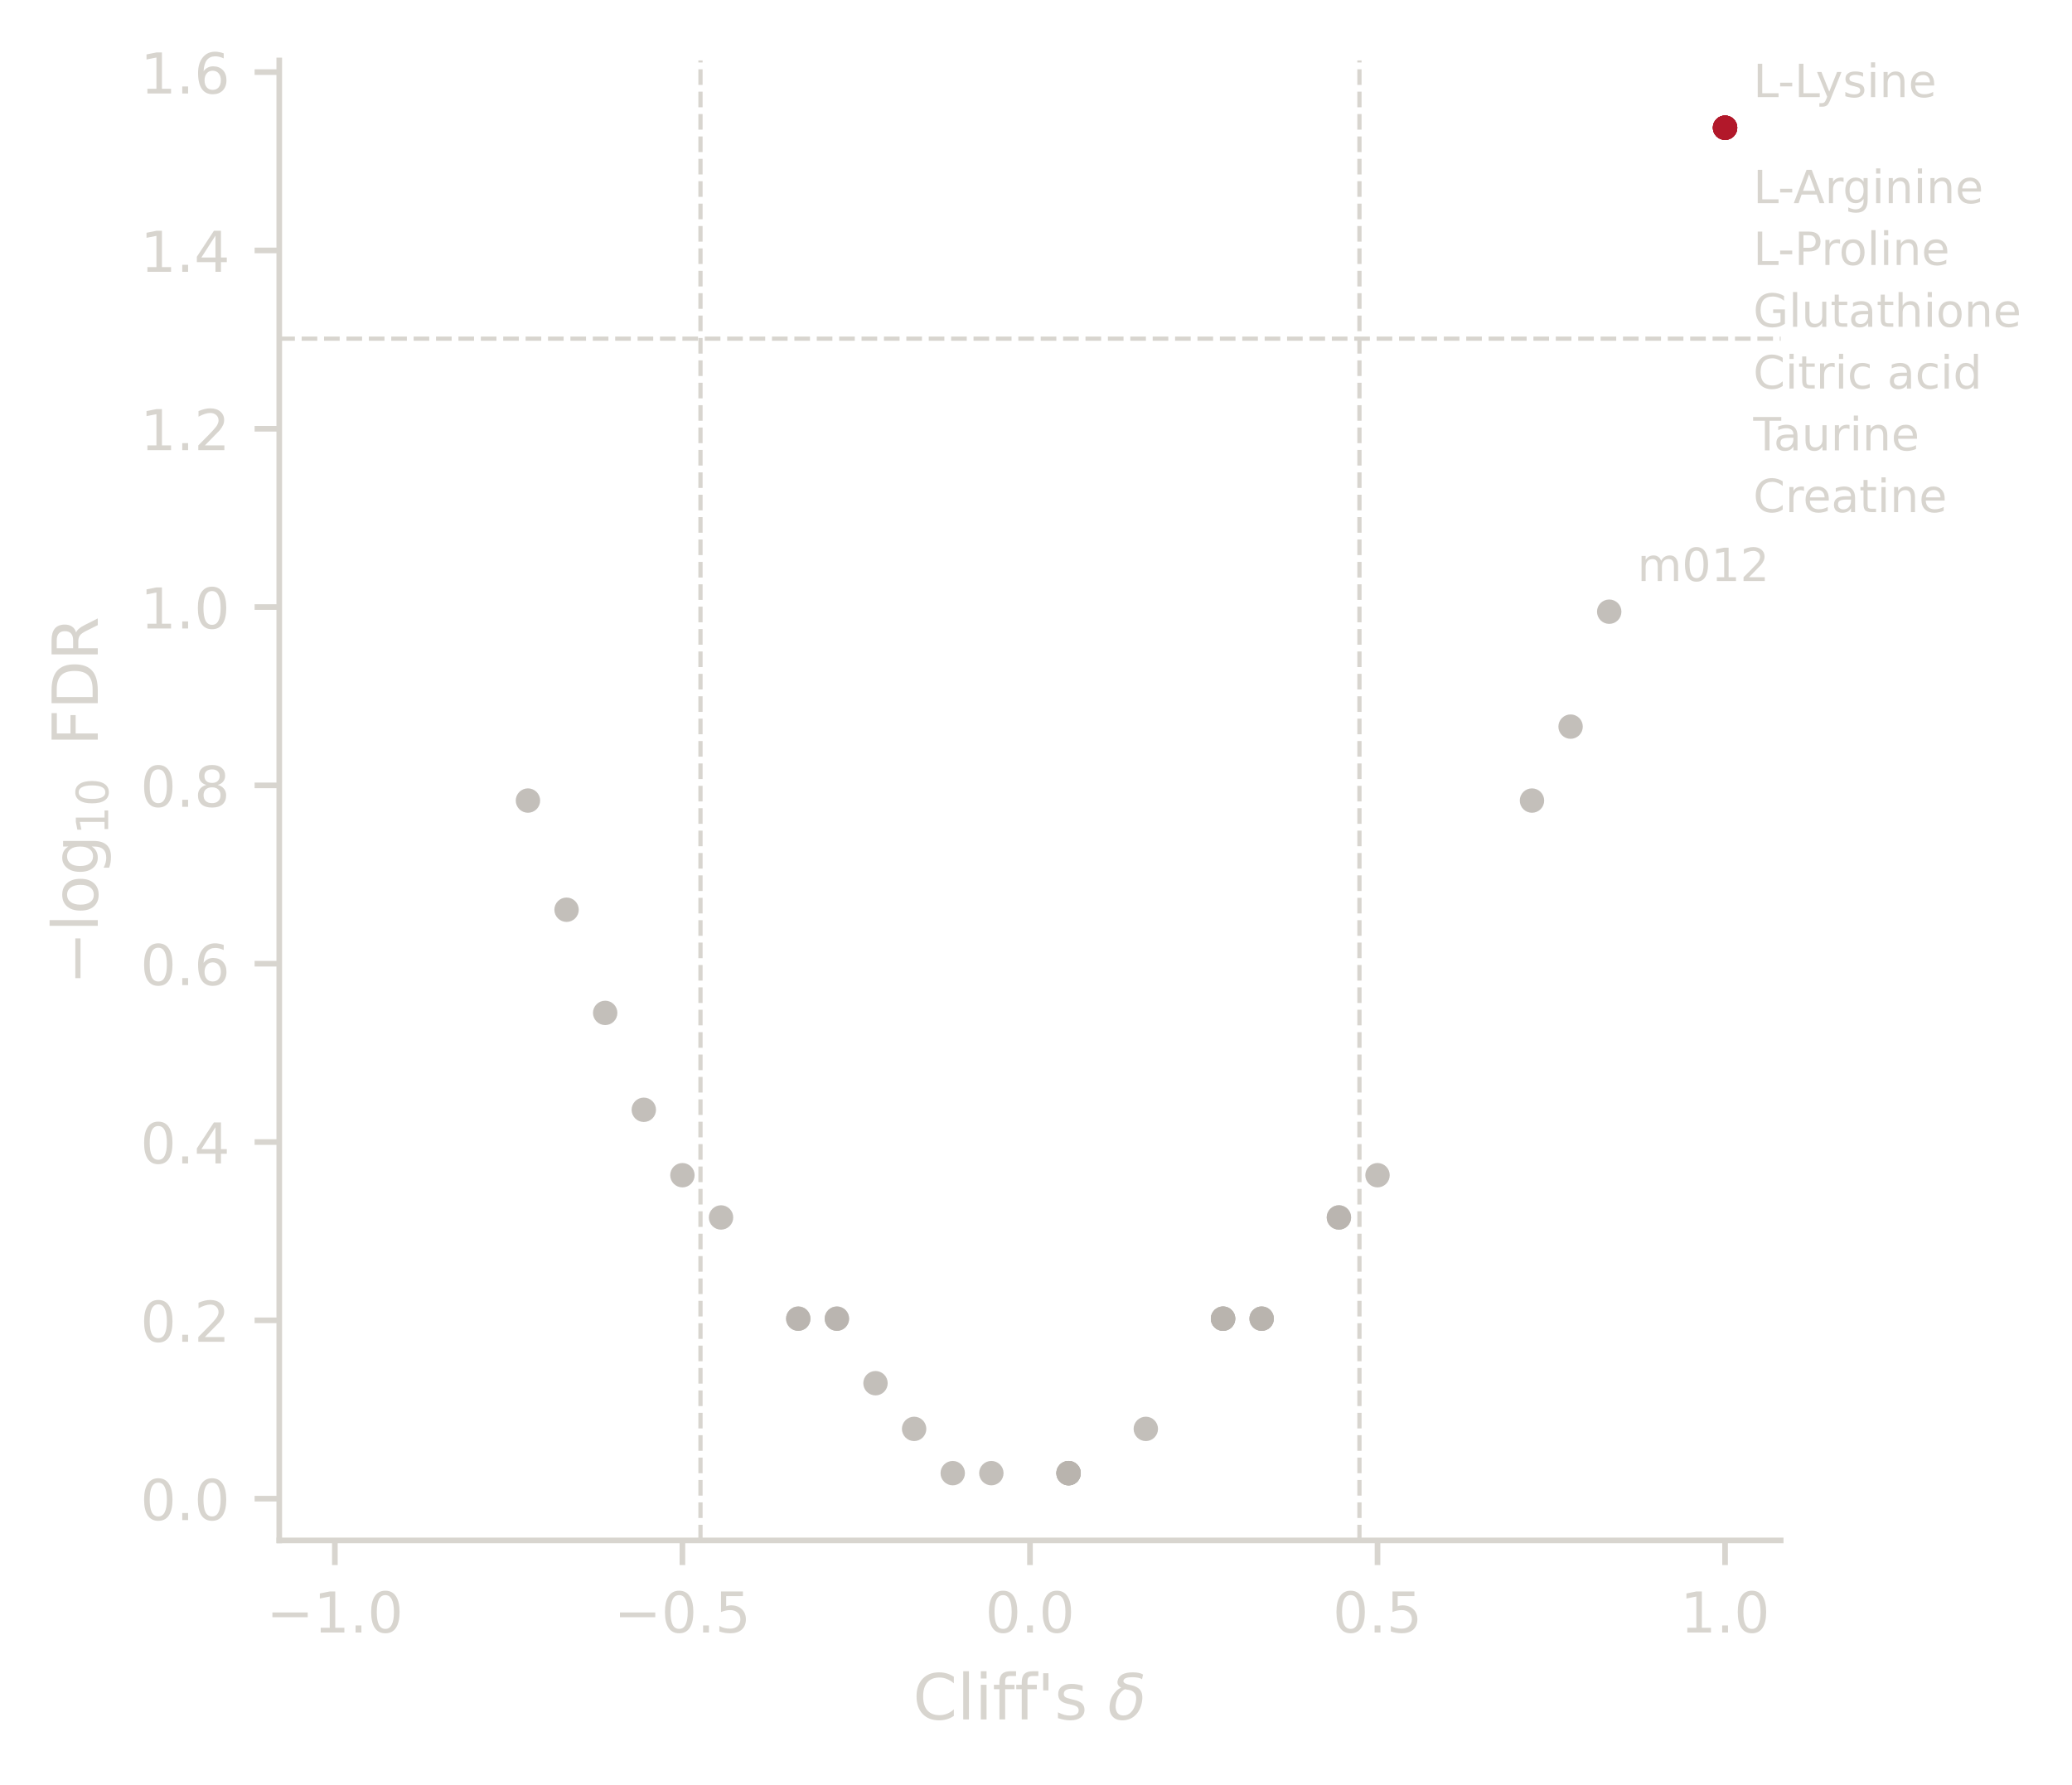
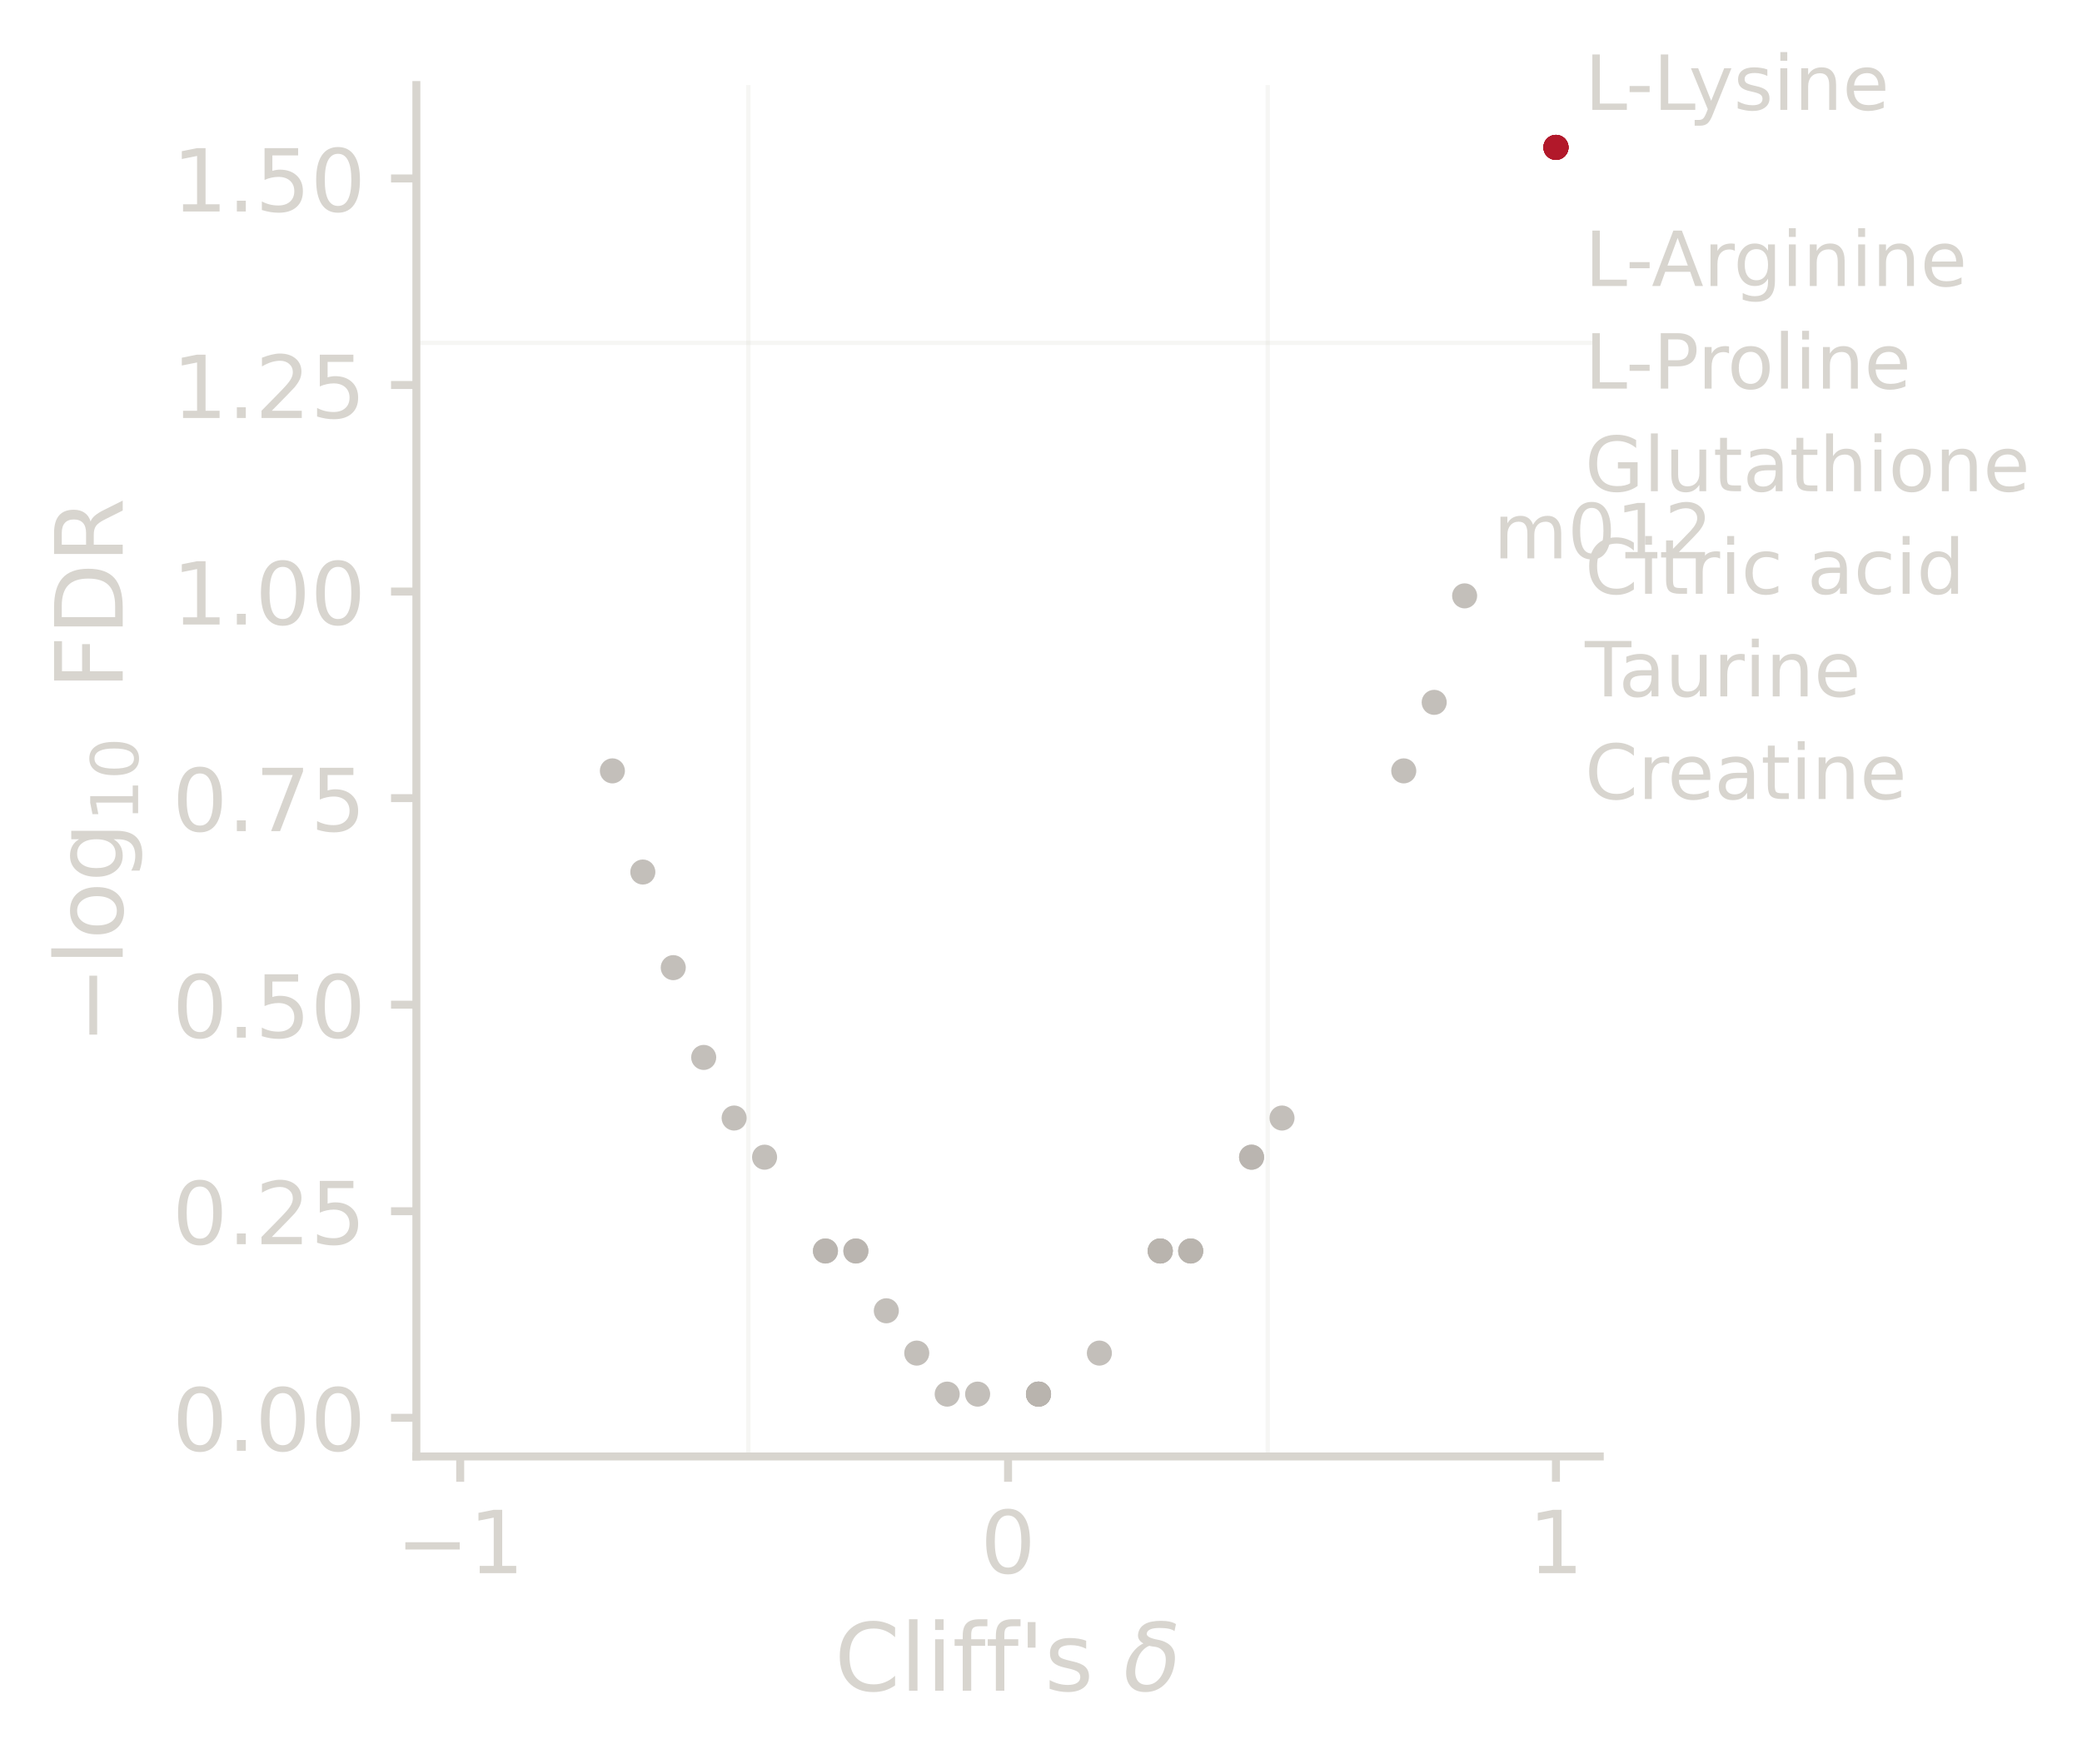
- <svg xmlns="http://www.w3.org/2000/svg" xmlns:xlink="http://www.w3.org/1999/xlink" width="294.209pt" height="253.409pt" viewBox="0 0 294.209 253.409" version="1.1">
+ <svg xmlns="http://www.w3.org/2000/svg" xmlns:xlink="http://www.w3.org/1999/xlink" width="287.669pt" height="243.617pt" viewBox="0 0 287.669 243.617" version="1.1">
  <defs>
    <style type="text/css">*{stroke-linejoin: round; stroke-linecap: butt}</style>
  </defs>
  <g id="figure_1">
    <g id="patch_1">
-       <path d="M -0 253.409  L 294.209 253.409  L 294.209 0  L -0 0  L -0 253.409  z " style="fill: none" />
+       <path d="M 0 243.617  L 287.669 243.617  L 287.669 0  L 0 0  L 0 243.617  z " style="fill: none" />
    </g>
    <g id="axes_1">
      <g id="patch_2">
-         <path d="M 39.653 218.756  L 252.843 218.756  L 252.843 8.585  L 39.653 8.585  L 39.653 218.756  z " style="fill: none" />
+         <path d="M 57.529 201.222  L 221.039 201.222  L 221.039 11.75  L 57.529 11.75  L 57.529 201.222  z " style="fill: none" />
      </g>
      <g id="PathCollection_1">
        <defs>
-           <path id="C0_0_0de9c053ab" d="M 0 1.732  C 0.459 1.732 0.9 1.55 1.225 1.225  C 1.55 0.9 1.732 0.459 1.732 -0  C 1.732 -0.459 1.55 -0.9 1.225 -1.225  C 0.9 -1.55 0.459 -1.732 0 -1.732  C -0.459 -1.732 -0.9 -1.55 -1.225 -1.225  C -1.55 -0.9 -1.732 -0.459 -1.732 0  C -1.732 0.459 -1.55 0.9 -1.225 1.225  C -0.9 1.55 -0.459 1.732 0 1.732  z " />
+           <path id="C0_0_28078d66b4" d="M 0 1.732  C 0.459 1.732 0.9 1.55 1.225 1.225  C 1.55 0.9 1.732 0.459 1.732 -0  C 1.732 -0.459 1.55 -0.9 1.225 -1.225  C 0.9 -1.55 0.459 -1.732 0 -1.732  C -0.459 -1.732 -0.9 -1.55 -1.225 -1.225  C -1.55 -0.9 -1.732 -0.459 -1.732 0  C -1.732 0.459 -1.55 0.9 -1.225 1.225  C -0.9 1.55 -0.459 1.732 0 1.732  z " />
        </defs>
-         <g clip-path="url(#p4ee8fe57cb)">
-           <use xlink:href="#C0_0_0de9c053ab" x="244.947" y="18.139" style="fill: #b2182b; fill-opacity: 0.85" />
-         </g>
-         <g clip-path="url(#p4ee8fe57cb)">
-           <use xlink:href="#C0_0_0de9c053ab" x="244.947" y="18.139" style="fill: #b2182b; fill-opacity: 0.85" />
-         </g>
-         <g clip-path="url(#p4ee8fe57cb)">
-           <use xlink:href="#C0_0_0de9c053ab" x="244.947" y="18.139" style="fill: #b2182b; fill-opacity: 0.85" />
-         </g>
-         <g clip-path="url(#p4ee8fe57cb)">
-           <use xlink:href="#C0_0_0de9c053ab" x="244.947" y="18.139" style="fill: #b2182b; fill-opacity: 0.85" />
-         </g>
-         <g clip-path="url(#p4ee8fe57cb)">
-           <use xlink:href="#C0_0_0de9c053ab" x="244.947" y="18.139" style="fill: #b2182b; fill-opacity: 0.85" />
-         </g>
-         <g clip-path="url(#p4ee8fe57cb)">
-           <use xlink:href="#C0_0_0de9c053ab" x="244.947" y="18.139" style="fill: #b2182b; fill-opacity: 0.85" />
-         </g>
-         <g clip-path="url(#p4ee8fe57cb)">
-           <use xlink:href="#C0_0_0de9c053ab" x="244.947" y="18.139" style="fill: #b2182b; fill-opacity: 0.85" />
-         </g>
-         <g clip-path="url(#p4ee8fe57cb)">
-           <use xlink:href="#C0_0_0de9c053ab" x="228.497" y="86.868" style="fill: #b8b4ae; fill-opacity: 0.85" />
-         </g>
-         <g clip-path="url(#p4ee8fe57cb)">
-           <use xlink:href="#C0_0_0de9c053ab" x="223.013" y="103.189" style="fill: #b8b4ae; fill-opacity: 0.85" />
-         </g>
-         <g clip-path="url(#p4ee8fe57cb)">
-           <use xlink:href="#C0_0_0de9c053ab" x="217.53" y="113.69" style="fill: #b8b4ae; fill-opacity: 0.85" />
-         </g>
-         <g clip-path="url(#p4ee8fe57cb)">
-           <use xlink:href="#C0_0_0de9c053ab" x="74.965" y="113.69" style="fill: #b8b4ae; fill-opacity: 0.85" />
-         </g>
-         <g clip-path="url(#p4ee8fe57cb)">
-           <use xlink:href="#C0_0_0de9c053ab" x="80.448" y="129.193" style="fill: #b8b4ae; fill-opacity: 0.85" />
-         </g>
-         <g clip-path="url(#p4ee8fe57cb)">
-           <use xlink:href="#C0_0_0de9c053ab" x="85.931" y="143.844" style="fill: #b8b4ae; fill-opacity: 0.85" />
-         </g>
-         <g clip-path="url(#p4ee8fe57cb)">
-           <use xlink:href="#C0_0_0de9c053ab" x="91.415" y="157.603" style="fill: #b8b4ae; fill-opacity: 0.85" />
-         </g>
-         <g clip-path="url(#p4ee8fe57cb)">
-           <use xlink:href="#C0_0_0de9c053ab" x="195.597" y="166.892" style="fill: #b8b4ae; fill-opacity: 0.85" />
-         </g>
-         <g clip-path="url(#p4ee8fe57cb)">
-           <use xlink:href="#C0_0_0de9c053ab" x="96.898" y="166.892" style="fill: #b8b4ae; fill-opacity: 0.85" />
-         </g>
-         <g clip-path="url(#p4ee8fe57cb)">
-           <use xlink:href="#C0_0_0de9c053ab" x="190.114" y="172.893" style="fill: #b8b4ae; fill-opacity: 0.85" />
-         </g>
-         <g clip-path="url(#p4ee8fe57cb)">
-           <use xlink:href="#C0_0_0de9c053ab" x="190.114" y="172.893" style="fill: #b8b4ae; fill-opacity: 0.85" />
-         </g>
-         <g clip-path="url(#p4ee8fe57cb)">
-           <use xlink:href="#C0_0_0de9c053ab" x="102.381" y="172.893" style="fill: #b8b4ae; fill-opacity: 0.85" />
-         </g>
-         <g clip-path="url(#p4ee8fe57cb)">
-           <use xlink:href="#C0_0_0de9c053ab" x="179.147" y="187.267" style="fill: #b8b4ae; fill-opacity: 0.85" />
-         </g>
-         <g clip-path="url(#p4ee8fe57cb)">
-           <use xlink:href="#C0_0_0de9c053ab" x="113.348" y="187.267" style="fill: #b8b4ae; fill-opacity: 0.85" />
-         </g>
-         <g clip-path="url(#p4ee8fe57cb)">
-           <use xlink:href="#C0_0_0de9c053ab" x="179.147" y="187.267" style="fill: #b8b4ae; fill-opacity: 0.85" />
-         </g>
-         <g clip-path="url(#p4ee8fe57cb)">
-           <use xlink:href="#C0_0_0de9c053ab" x="179.147" y="187.267" style="fill: #b8b4ae; fill-opacity: 0.85" />
-         </g>
-         <g clip-path="url(#p4ee8fe57cb)">
-           <use xlink:href="#C0_0_0de9c053ab" x="113.348" y="187.267" style="fill: #b8b4ae; fill-opacity: 0.85" />
-         </g>
-         <g clip-path="url(#p4ee8fe57cb)">
-           <use xlink:href="#C0_0_0de9c053ab" x="173.664" y="187.267" style="fill: #b8b4ae; fill-opacity: 0.85" />
-         </g>
-         <g clip-path="url(#p4ee8fe57cb)">
-           <use xlink:href="#C0_0_0de9c053ab" x="118.831" y="187.267" style="fill: #b8b4ae; fill-opacity: 0.85" />
-         </g>
-         <g clip-path="url(#p4ee8fe57cb)">
-           <use xlink:href="#C0_0_0de9c053ab" x="173.664" y="187.267" style="fill: #b8b4ae; fill-opacity: 0.85" />
-         </g>
-         <g clip-path="url(#p4ee8fe57cb)">
-           <use xlink:href="#C0_0_0de9c053ab" x="173.664" y="187.267" style="fill: #b8b4ae; fill-opacity: 0.85" />
-         </g>
-         <g clip-path="url(#p4ee8fe57cb)">
-           <use xlink:href="#C0_0_0de9c053ab" x="118.831" y="187.267" style="fill: #b8b4ae; fill-opacity: 0.85" />
-         </g>
-         <g clip-path="url(#p4ee8fe57cb)">
-           <use xlink:href="#C0_0_0de9c053ab" x="173.664" y="187.267" style="fill: #b8b4ae; fill-opacity: 0.85" />
-         </g>
-         <g clip-path="url(#p4ee8fe57cb)">
-           <use xlink:href="#C0_0_0de9c053ab" x="124.314" y="196.431" style="fill: #b8b4ae; fill-opacity: 0.85" />
-         </g>
-         <g clip-path="url(#p4ee8fe57cb)">
-           <use xlink:href="#C0_0_0de9c053ab" x="162.697" y="202.917" style="fill: #b8b4ae; fill-opacity: 0.85" />
-         </g>
-         <g clip-path="url(#p4ee8fe57cb)">
-           <use xlink:href="#C0_0_0de9c053ab" x="129.798" y="202.917" style="fill: #b8b4ae; fill-opacity: 0.85" />
-         </g>
-         <g clip-path="url(#p4ee8fe57cb)">
-           <use xlink:href="#C0_0_0de9c053ab" x="135.281" y="209.203" style="fill: #b8b4ae; fill-opacity: 0.85" />
-         </g>
-         <g clip-path="url(#p4ee8fe57cb)">
-           <use xlink:href="#C0_0_0de9c053ab" x="151.731" y="209.203" style="fill: #b8b4ae; fill-opacity: 0.85" />
-         </g>
-         <g clip-path="url(#p4ee8fe57cb)">
-           <use xlink:href="#C0_0_0de9c053ab" x="151.731" y="209.203" style="fill: #b8b4ae; fill-opacity: 0.85" />
-         </g>
-         <g clip-path="url(#p4ee8fe57cb)">
-           <use xlink:href="#C0_0_0de9c053ab" x="151.731" y="209.203" style="fill: #b8b4ae; fill-opacity: 0.85" />
-         </g>
-         <g clip-path="url(#p4ee8fe57cb)">
-           <use xlink:href="#C0_0_0de9c053ab" x="140.764" y="209.203" style="fill: #b8b4ae; fill-opacity: 0.85" />
-         </g>
-         <g clip-path="url(#p4ee8fe57cb)">
-           <use xlink:href="#C0_0_0de9c053ab" x="151.731" y="209.203" style="fill: #b8b4ae; fill-opacity: 0.85" />
-         </g>
-         <g clip-path="url(#p4ee8fe57cb)">
-           <use xlink:href="#C0_0_0de9c053ab" x="151.731" y="209.203" style="fill: #b8b4ae; fill-opacity: 0.85" />
+         <g clip-path="url(#p1d31eeaed9)">
+           <use xlink:href="#C0_0_28078d66b4" x="214.983" y="20.362" style="fill: #b2182b; fill-opacity: 0.85" />
+         </g>
+         <g clip-path="url(#p1d31eeaed9)">
+           <use xlink:href="#C0_0_28078d66b4" x="214.983" y="20.362" style="fill: #b2182b; fill-opacity: 0.85" />
+         </g>
+         <g clip-path="url(#p1d31eeaed9)">
+           <use xlink:href="#C0_0_28078d66b4" x="214.983" y="20.362" style="fill: #b2182b; fill-opacity: 0.85" />
+         </g>
+         <g clip-path="url(#p1d31eeaed9)">
+           <use xlink:href="#C0_0_28078d66b4" x="214.983" y="20.362" style="fill: #b2182b; fill-opacity: 0.85" />
+         </g>
+         <g clip-path="url(#p1d31eeaed9)">
+           <use xlink:href="#C0_0_28078d66b4" x="214.983" y="20.362" style="fill: #b2182b; fill-opacity: 0.85" />
+         </g>
+         <g clip-path="url(#p1d31eeaed9)">
+           <use xlink:href="#C0_0_28078d66b4" x="214.983" y="20.362" style="fill: #b2182b; fill-opacity: 0.85" />
+         </g>
+         <g clip-path="url(#p1d31eeaed9)">
+           <use xlink:href="#C0_0_28078d66b4" x="214.983" y="20.362" style="fill: #b2182b; fill-opacity: 0.85" />
+         </g>
+         <g clip-path="url(#p1d31eeaed9)">
+           <use xlink:href="#C0_0_28078d66b4" x="202.366" y="82.323" style="fill: #b8b4ae; fill-opacity: 0.85" />
+         </g>
+         <g clip-path="url(#p1d31eeaed9)">
+           <use xlink:href="#C0_0_28078d66b4" x="198.161" y="97.036" style="fill: #b8b4ae; fill-opacity: 0.85" />
+         </g>
+         <g clip-path="url(#p1d31eeaed9)">
+           <use xlink:href="#C0_0_28078d66b4" x="193.955" y="106.503" style="fill: #b8b4ae; fill-opacity: 0.85" />
+         </g>
+         <g clip-path="url(#p1d31eeaed9)">
+           <use xlink:href="#C0_0_28078d66b4" x="84.612" y="106.503" style="fill: #b8b4ae; fill-opacity: 0.85" />
+         </g>
+         <g clip-path="url(#p1d31eeaed9)">
+           <use xlink:href="#C0_0_28078d66b4" x="88.818" y="120.479" style="fill: #b8b4ae; fill-opacity: 0.85" />
+         </g>
+         <g clip-path="url(#p1d31eeaed9)">
+           <use xlink:href="#C0_0_28078d66b4" x="93.023" y="133.688" style="fill: #b8b4ae; fill-opacity: 0.85" />
+         </g>
+         <g clip-path="url(#p1d31eeaed9)">
+           <use xlink:href="#C0_0_28078d66b4" x="97.229" y="146.091" style="fill: #b8b4ae; fill-opacity: 0.85" />
+         </g>
+         <g clip-path="url(#p1d31eeaed9)">
+           <use xlink:href="#C0_0_28078d66b4" x="177.133" y="154.466" style="fill: #b8b4ae; fill-opacity: 0.85" />
+         </g>
+         <g clip-path="url(#p1d31eeaed9)">
+           <use xlink:href="#C0_0_28078d66b4" x="101.434" y="154.466" style="fill: #b8b4ae; fill-opacity: 0.85" />
+         </g>
+         <g clip-path="url(#p1d31eeaed9)">
+           <use xlink:href="#C0_0_28078d66b4" x="172.928" y="159.875" style="fill: #b8b4ae; fill-opacity: 0.85" />
+         </g>
+         <g clip-path="url(#p1d31eeaed9)">
+           <use xlink:href="#C0_0_28078d66b4" x="172.928" y="159.875" style="fill: #b8b4ae; fill-opacity: 0.85" />
+         </g>
+         <g clip-path="url(#p1d31eeaed9)">
+           <use xlink:href="#C0_0_28078d66b4" x="105.64" y="159.875" style="fill: #b8b4ae; fill-opacity: 0.85" />
+         </g>
+         <g clip-path="url(#p1d31eeaed9)">
+           <use xlink:href="#C0_0_28078d66b4" x="164.517" y="172.834" style="fill: #b8b4ae; fill-opacity: 0.85" />
+         </g>
+         <g clip-path="url(#p1d31eeaed9)">
+           <use xlink:href="#C0_0_28078d66b4" x="114.051" y="172.834" style="fill: #b8b4ae; fill-opacity: 0.85" />
+         </g>
+         <g clip-path="url(#p1d31eeaed9)">
+           <use xlink:href="#C0_0_28078d66b4" x="164.517" y="172.834" style="fill: #b8b4ae; fill-opacity: 0.85" />
+         </g>
+         <g clip-path="url(#p1d31eeaed9)">
+           <use xlink:href="#C0_0_28078d66b4" x="164.517" y="172.834" style="fill: #b8b4ae; fill-opacity: 0.85" />
+         </g>
+         <g clip-path="url(#p1d31eeaed9)">
+           <use xlink:href="#C0_0_28078d66b4" x="114.051" y="172.834" style="fill: #b8b4ae; fill-opacity: 0.85" />
+         </g>
+         <g clip-path="url(#p1d31eeaed9)">
+           <use xlink:href="#C0_0_28078d66b4" x="160.311" y="172.834" style="fill: #b8b4ae; fill-opacity: 0.85" />
+         </g>
+         <g clip-path="url(#p1d31eeaed9)">
+           <use xlink:href="#C0_0_28078d66b4" x="118.256" y="172.834" style="fill: #b8b4ae; fill-opacity: 0.85" />
+         </g>
+         <g clip-path="url(#p1d31eeaed9)">
+           <use xlink:href="#C0_0_28078d66b4" x="160.311" y="172.834" style="fill: #b8b4ae; fill-opacity: 0.85" />
+         </g>
+         <g clip-path="url(#p1d31eeaed9)">
+           <use xlink:href="#C0_0_28078d66b4" x="160.311" y="172.834" style="fill: #b8b4ae; fill-opacity: 0.85" />
+         </g>
+         <g clip-path="url(#p1d31eeaed9)">
+           <use xlink:href="#C0_0_28078d66b4" x="118.256" y="172.834" style="fill: #b8b4ae; fill-opacity: 0.85" />
+         </g>
+         <g clip-path="url(#p1d31eeaed9)">
+           <use xlink:href="#C0_0_28078d66b4" x="160.311" y="172.834" style="fill: #b8b4ae; fill-opacity: 0.85" />
+         </g>
+         <g clip-path="url(#p1d31eeaed9)">
+           <use xlink:href="#C0_0_28078d66b4" x="122.462" y="181.096" style="fill: #b8b4ae; fill-opacity: 0.85" />
+         </g>
+         <g clip-path="url(#p1d31eeaed9)">
+           <use xlink:href="#C0_0_28078d66b4" x="151.9" y="186.942" style="fill: #b8b4ae; fill-opacity: 0.85" />
+         </g>
+         <g clip-path="url(#p1d31eeaed9)">
+           <use xlink:href="#C0_0_28078d66b4" x="126.667" y="186.942" style="fill: #b8b4ae; fill-opacity: 0.85" />
+         </g>
+         <g clip-path="url(#p1d31eeaed9)">
+           <use xlink:href="#C0_0_28078d66b4" x="130.873" y="192.609" style="fill: #b8b4ae; fill-opacity: 0.85" />
+         </g>
+         <g clip-path="url(#p1d31eeaed9)">
+           <use xlink:href="#C0_0_28078d66b4" x="143.489" y="192.609" style="fill: #b8b4ae; fill-opacity: 0.85" />
+         </g>
+         <g clip-path="url(#p1d31eeaed9)">
+           <use xlink:href="#C0_0_28078d66b4" x="143.489" y="192.609" style="fill: #b8b4ae; fill-opacity: 0.85" />
+         </g>
+         <g clip-path="url(#p1d31eeaed9)">
+           <use xlink:href="#C0_0_28078d66b4" x="143.489" y="192.609" style="fill: #b8b4ae; fill-opacity: 0.85" />
+         </g>
+         <g clip-path="url(#p1d31eeaed9)">
+           <use xlink:href="#C0_0_28078d66b4" x="135.078" y="192.609" style="fill: #b8b4ae; fill-opacity: 0.85" />
+         </g>
+         <g clip-path="url(#p1d31eeaed9)">
+           <use xlink:href="#C0_0_28078d66b4" x="143.489" y="192.609" style="fill: #b8b4ae; fill-opacity: 0.85" />
+         </g>
+         <g clip-path="url(#p1d31eeaed9)">
+           <use xlink:href="#C0_0_28078d66b4" x="143.489" y="192.609" style="fill: #b8b4ae; fill-opacity: 0.85" />
        </g>
      </g>
      <g id="matplotlib.axis_1">
        <g id="xtick_1">
          <g id="line2d_1">
            <defs>
-               <path id="mc28ff013c7" d="M 0 0  L 0 3.5  " style="stroke: #d8d5cf; stroke-width: 0.8" />
+               <path id="m501cb23803" d="M 0 0  L 0 3.5  " style="stroke: #d8d5cf; stroke-width: 1.1" />
            </defs>
            <g>
-               <use xlink:href="#mc28ff013c7" x="47.548" y="218.756" style="fill: #d8d5cf; stroke: #d8d5cf; stroke-width: 0.8" />
+               <use xlink:href="#m501cb23803" x="63.585" y="201.222" style="fill: #d8d5cf; stroke: #d8d5cf; stroke-width: 1.1" />
            </g>
          </g>
          <g id="text_1">
-             <text style="font-size: 8px; font-family: 'DejaVu Sans', 'Bitstream Vera Sans', 'Computer Modern Sans Serif', 'Lucida Grande', 'Verdana', 'Geneva', 'Lucid', 'Arial', 'Helvetica', 'Avant Garde', sans-serif; text-anchor: middle; fill: #d8d5cf" x="47.548" y="231.835" transform="rotate(-0 47.54843 231.8348)">−1.0</text>
+             <text style="font-size: 12px; font-family: 'DejaVu Sans', 'Bitstream Vera Sans', 'Computer Modern Sans Serif', 'Lucida Grande', 'Verdana', 'Geneva', 'Lucid', 'Arial', 'Helvetica', 'Avant Garde', sans-serif; text-anchor: middle; fill: #d8d5cf" x="63.585" y="217.34" transform="rotate(-0 63.58468 217.3398)">−1</text>
          </g>
        </g>
        <g id="xtick_2">
          <g id="line2d_2">
            <g>
-               <use xlink:href="#mc28ff013c7" x="96.898" y="218.756" style="fill: #d8d5cf; stroke: #d8d5cf; stroke-width: 0.8" />
+               <use xlink:href="#m501cb23803" x="139.284" y="201.222" style="fill: #d8d5cf; stroke: #d8d5cf; stroke-width: 1.1" />
            </g>
          </g>
          <g id="text_2">
-             <text style="font-size: 8px; font-family: 'DejaVu Sans', 'Bitstream Vera Sans', 'Computer Modern Sans Serif', 'Lucida Grande', 'Verdana', 'Geneva', 'Lucid', 'Arial', 'Helvetica', 'Avant Garde', sans-serif; text-anchor: middle; fill: #d8d5cf" x="96.898" y="231.835" transform="rotate(-0 96.89796 231.8348)">−0.5</text>
+             <text style="font-size: 12px; font-family: 'DejaVu Sans', 'Bitstream Vera Sans', 'Computer Modern Sans Serif', 'Lucida Grande', 'Verdana', 'Geneva', 'Lucid', 'Arial', 'Helvetica', 'Avant Garde', sans-serif; text-anchor: middle; fill: #d8d5cf" x="139.284" y="217.34" transform="rotate(-0 139.2837 217.3398)">0</text>
          </g>
        </g>
        <g id="xtick_3">
          <g id="line2d_3">
            <g>
-               <use xlink:href="#mc28ff013c7" x="146.248" y="218.756" style="fill: #d8d5cf; stroke: #d8d5cf; stroke-width: 0.8" />
+               <use xlink:href="#m501cb23803" x="214.983" y="201.222" style="fill: #d8d5cf; stroke: #d8d5cf; stroke-width: 1.1" />
            </g>
          </g>
          <g id="text_3">
-             <text style="font-size: 8px; font-family: 'DejaVu Sans', 'Bitstream Vera Sans', 'Computer Modern Sans Serif', 'Lucida Grande', 'Verdana', 'Geneva', 'Lucid', 'Arial', 'Helvetica', 'Avant Garde', sans-serif; text-anchor: middle; fill: #d8d5cf" x="146.248" y="231.835" transform="rotate(-0 146.2475 231.8348)">0.0</text>
-           </g>
-         </g>
-         <g id="xtick_4">
-           <g id="line2d_4">
-             <g>
-               <use xlink:href="#mc28ff013c7" x="195.597" y="218.756" style="fill: #d8d5cf; stroke: #d8d5cf; stroke-width: 0.8" />
-             </g>
-           </g>
-           <g id="text_4">
-             <text style="font-size: 8px; font-family: 'DejaVu Sans', 'Bitstream Vera Sans', 'Computer Modern Sans Serif', 'Lucida Grande', 'Verdana', 'Geneva', 'Lucid', 'Arial', 'Helvetica', 'Avant Garde', sans-serif; text-anchor: middle; fill: #d8d5cf" x="195.597" y="231.835" transform="rotate(-0 195.597 231.8348)">0.5</text>
-           </g>
-         </g>
-         <g id="xtick_5">
-           <g id="line2d_5">
-             <g>
-               <use xlink:href="#mc28ff013c7" x="244.947" y="218.756" style="fill: #d8d5cf; stroke: #d8d5cf; stroke-width: 0.8" />
-             </g>
-           </g>
-           <g id="text_5">
-             <text style="font-size: 8px; font-family: 'DejaVu Sans', 'Bitstream Vera Sans', 'Computer Modern Sans Serif', 'Lucida Grande', 'Verdana', 'Geneva', 'Lucid', 'Arial', 'Helvetica', 'Avant Garde', sans-serif; text-anchor: middle; fill: #d8d5cf" x="244.947" y="231.835" transform="rotate(-0 244.9466 231.8348)">1.0</text>
-           </g>
-         </g>
-         <g id="text_6">
-           <g style="fill: #d8d5cf" transform="translate(129.6425 244.3372)">
+             <text style="font-size: 12px; font-family: 'DejaVu Sans', 'Bitstream Vera Sans', 'Computer Modern Sans Serif', 'Lucida Grande', 'Verdana', 'Geneva', 'Lucid', 'Arial', 'Helvetica', 'Avant Garde', sans-serif; text-anchor: middle; fill: #d8d5cf" x="214.983" y="217.34" transform="rotate(-0 214.9828 217.3398)">1</text>
+           </g>
+         </g>
+         <g id="text_4">
+           <g style="fill: #d8d5cf" transform="translate(115.2987 233.7134)">
            <text>
-               <tspan x="0" y="-0.156" style="font-size: 9px; font-family: 'DejaVu Sans'; fill: #d8d5cf">C</tspan>
-               <tspan x="6.284" y="-0.156" style="font-size: 9px; font-family: 'DejaVu Sans'; fill: #d8d5cf">l</tspan>
-               <tspan x="8.785" y="-0.156" style="font-size: 9px; font-family: 'DejaVu Sans'; fill: #d8d5cf">i</tspan>
-               <tspan x="11.285" y="-0.156" style="font-size: 9px; font-family: 'DejaVu Sans'; fill: #d8d5cf">f</tspan>
-               <tspan x="14.454" y="-0.156" style="font-size: 9px; font-family: 'DejaVu Sans'; fill: #d8d5cf">f</tspan>
-               <tspan x="17.622" y="-0.156" style="font-size: 9px; font-family: 'DejaVu Sans'; fill: #d8d5cf">'</tspan>
-               <tspan x="20.096" y="-0.156" style="font-size: 9px; font-family: 'DejaVu Sans'; fill: #d8d5cf">s</tspan>
-               <tspan x="24.785" y="-0.156" style="font-size: 9px; font-family: 'DejaVu Sans'; fill: #d8d5cf"> </tspan>
-               <tspan x="27.646" y="-0.156" style="font-style: oblique; font-size: 9px; font-family: 'DejaVu Sans'; fill: #d8d5cf">δ</tspan>
+               <tspan x="0" y="-0.125" style="font-size: 13px; font-family: 'DejaVu Sans'; fill: #d8d5cf">C</tspan>
+               <tspan x="9.077" y="-0.125" style="font-size: 13px; font-family: 'DejaVu Sans'; fill: #d8d5cf">l</tspan>
+               <tspan x="12.689" y="-0.125" style="font-size: 13px; font-family: 'DejaVu Sans'; fill: #d8d5cf">i</tspan>
+               <tspan x="16.301" y="-0.125" style="font-size: 13px; font-family: 'DejaVu Sans'; fill: #d8d5cf">f</tspan>
+               <tspan x="20.877" y="-0.125" style="font-size: 13px; font-family: 'DejaVu Sans'; fill: #d8d5cf">f</tspan>
+               <tspan x="25.454" y="-0.125" style="font-size: 13px; font-family: 'DejaVu Sans'; fill: #d8d5cf">'</tspan>
+               <tspan x="29.028" y="-0.125" style="font-size: 13px; font-family: 'DejaVu Sans'; fill: #d8d5cf">s</tspan>
+               <tspan x="35.801" y="-0.125" style="font-size: 13px; font-family: 'DejaVu Sans'; fill: #d8d5cf"> </tspan>
+               <tspan x="39.933" y="-0.125" style="font-style: oblique; font-size: 13px; font-family: 'DejaVu Sans'; fill: #d8d5cf">δ</tspan>
            </text>
          </g>
        </g>
      </g>
      <g id="matplotlib.axis_2">
        <g id="ytick_1">
+           <g id="line2d_4">
+             <defs>
+               <path id="m364e9e6c26" d="M 0 0  L -3.5 0  " style="stroke: #d8d5cf; stroke-width: 1.1" />
+             </defs>
+             <g>
+               <use xlink:href="#m364e9e6c26" x="57.529" y="195.878" style="fill: #d8d5cf; stroke: #d8d5cf; stroke-width: 1.1" />
+             </g>
+           </g>
+           <g id="text_5">
+             <text style="font-size: 12px; font-family: 'DejaVu Sans', 'Bitstream Vera Sans', 'Computer Modern Sans Serif', 'Lucida Grande', 'Verdana', 'Geneva', 'Lucid', 'Arial', 'Helvetica', 'Avant Garde', sans-serif; text-anchor: end; fill: #d8d5cf" x="50.529" y="200.437" transform="rotate(-0 50.52875 200.4373)">0.00</text>
+           </g>
+         </g>
+         <g id="ytick_2">
+           <g id="line2d_5">
+             <g>
+               <use xlink:href="#m364e9e6c26" x="57.529" y="167.341" style="fill: #d8d5cf; stroke: #d8d5cf; stroke-width: 1.1" />
+             </g>
+           </g>
+           <g id="text_6">
+             <text style="font-size: 12px; font-family: 'DejaVu Sans', 'Bitstream Vera Sans', 'Computer Modern Sans Serif', 'Lucida Grande', 'Verdana', 'Geneva', 'Lucid', 'Arial', 'Helvetica', 'Avant Garde', sans-serif; text-anchor: end; fill: #d8d5cf" x="50.529" y="171.9" transform="rotate(-0 50.52875 171.9002)">0.25</text>
+           </g>
+         </g>
+         <g id="ytick_3">
          <g id="line2d_6">
-             <defs>
-               <path id="md059c585ad" d="M 0 0  L -3.5 0  " style="stroke: #d8d5cf; stroke-width: 0.8" />
-             </defs>
-             <g>
-               <use xlink:href="#md059c585ad" x="39.653" y="212.829" style="fill: #d8d5cf; stroke: #d8d5cf; stroke-width: 0.8" />
+             <g>
+               <use xlink:href="#m364e9e6c26" x="57.529" y="138.804" style="fill: #d8d5cf; stroke: #d8d5cf; stroke-width: 1.1" />
            </g>
          </g>
          <g id="text_7">
-             <text style="font-size: 8px; font-family: 'DejaVu Sans', 'Bitstream Vera Sans', 'Computer Modern Sans Serif', 'Lucida Grande', 'Verdana', 'Geneva', 'Lucid', 'Arial', 'Helvetica', 'Avant Garde', sans-serif; text-anchor: end; fill: #d8d5cf" x="32.653" y="215.868" transform="rotate(-0 32.6525 215.8683)">0.0</text>
-           </g>
-         </g>
-         <g id="ytick_2">
+             <text style="font-size: 12px; font-family: 'DejaVu Sans', 'Bitstream Vera Sans', 'Computer Modern Sans Serif', 'Lucida Grande', 'Verdana', 'Geneva', 'Lucid', 'Arial', 'Helvetica', 'Avant Garde', sans-serif; text-anchor: end; fill: #d8d5cf" x="50.529" y="143.363" transform="rotate(-0 50.52875 143.3631)">0.50</text>
+           </g>
+         </g>
+         <g id="ytick_4">
          <g id="line2d_7">
            <g>
-               <use xlink:href="#md059c585ad" x="39.653" y="187.505" style="fill: #d8d5cf; stroke: #d8d5cf; stroke-width: 0.8" />
+               <use xlink:href="#m364e9e6c26" x="57.529" y="110.267" style="fill: #d8d5cf; stroke: #d8d5cf; stroke-width: 1.1" />
            </g>
          </g>
          <g id="text_8">
-             <text style="font-size: 8px; font-family: 'DejaVu Sans', 'Bitstream Vera Sans', 'Computer Modern Sans Serif', 'Lucida Grande', 'Verdana', 'Geneva', 'Lucid', 'Arial', 'Helvetica', 'Avant Garde', sans-serif; text-anchor: end; fill: #d8d5cf" x="32.653" y="190.545" transform="rotate(-0 32.6525 190.5446)">0.2</text>
-           </g>
-         </g>
-         <g id="ytick_3">
+             <text style="font-size: 12px; font-family: 'DejaVu Sans', 'Bitstream Vera Sans', 'Computer Modern Sans Serif', 'Lucida Grande', 'Verdana', 'Geneva', 'Lucid', 'Arial', 'Helvetica', 'Avant Garde', sans-serif; text-anchor: end; fill: #d8d5cf" x="50.529" y="114.826" transform="rotate(-0 50.52875 114.826)">0.75</text>
+           </g>
+         </g>
+         <g id="ytick_5">
          <g id="line2d_8">
            <g>
-               <use xlink:href="#md059c585ad" x="39.653" y="162.182" style="fill: #d8d5cf; stroke: #d8d5cf; stroke-width: 0.8" />
+               <use xlink:href="#m364e9e6c26" x="57.529" y="81.73" style="fill: #d8d5cf; stroke: #d8d5cf; stroke-width: 1.1" />
            </g>
          </g>
          <g id="text_9">
-             <text style="font-size: 8px; font-family: 'DejaVu Sans', 'Bitstream Vera Sans', 'Computer Modern Sans Serif', 'Lucida Grande', 'Verdana', 'Geneva', 'Lucid', 'Arial', 'Helvetica', 'Avant Garde', sans-serif; text-anchor: end; fill: #d8d5cf" x="32.653" y="165.221" transform="rotate(-0 32.6525 165.2209)">0.4</text>
-           </g>
-         </g>
-         <g id="ytick_4">
+             <text style="font-size: 12px; font-family: 'DejaVu Sans', 'Bitstream Vera Sans', 'Computer Modern Sans Serif', 'Lucida Grande', 'Verdana', 'Geneva', 'Lucid', 'Arial', 'Helvetica', 'Avant Garde', sans-serif; text-anchor: end; fill: #d8d5cf" x="50.529" y="86.289" transform="rotate(-0 50.52875 86.28884)">1.00</text>
+           </g>
+         </g>
+         <g id="ytick_6">
          <g id="line2d_9">
            <g>
-               <use xlink:href="#md059c585ad" x="39.653" y="136.858" style="fill: #d8d5cf; stroke: #d8d5cf; stroke-width: 0.8" />
+               <use xlink:href="#m364e9e6c26" x="57.529" y="53.193" style="fill: #d8d5cf; stroke: #d8d5cf; stroke-width: 1.1" />
            </g>
          </g>
          <g id="text_10">
-             <text style="font-size: 8px; font-family: 'DejaVu Sans', 'Bitstream Vera Sans', 'Computer Modern Sans Serif', 'Lucida Grande', 'Verdana', 'Geneva', 'Lucid', 'Arial', 'Helvetica', 'Avant Garde', sans-serif; text-anchor: end; fill: #d8d5cf" x="32.653" y="139.897" transform="rotate(-0 32.6525 139.8972)">0.6</text>
-           </g>
-         </g>
-         <g id="ytick_5">
+             <text style="font-size: 12px; font-family: 'DejaVu Sans', 'Bitstream Vera Sans', 'Computer Modern Sans Serif', 'Lucida Grande', 'Verdana', 'Geneva', 'Lucid', 'Arial', 'Helvetica', 'Avant Garde', sans-serif; text-anchor: end; fill: #d8d5cf" x="50.529" y="57.752" transform="rotate(-0 50.52875 57.75171)">1.25</text>
+           </g>
+         </g>
+         <g id="ytick_7">
          <g id="line2d_10">
            <g>
-               <use xlink:href="#md059c585ad" x="39.653" y="111.534" style="fill: #d8d5cf; stroke: #d8d5cf; stroke-width: 0.8" />
+               <use xlink:href="#m364e9e6c26" x="57.529" y="24.656" style="fill: #d8d5cf; stroke: #d8d5cf; stroke-width: 1.1" />
            </g>
          </g>
          <g id="text_11">
-             <text style="font-size: 8px; font-family: 'DejaVu Sans', 'Bitstream Vera Sans', 'Computer Modern Sans Serif', 'Lucida Grande', 'Verdana', 'Geneva', 'Lucid', 'Arial', 'Helvetica', 'Avant Garde', sans-serif; text-anchor: end; fill: #d8d5cf" x="32.653" y="114.574" transform="rotate(-0 32.6525 114.5735)">0.8</text>
-           </g>
-         </g>
-         <g id="ytick_6">
-           <g id="line2d_11">
-             <g>
-               <use xlink:href="#md059c585ad" x="39.653" y="86.21" style="fill: #d8d5cf; stroke: #d8d5cf; stroke-width: 0.8" />
-             </g>
-           </g>
-           <g id="text_12">
-             <text style="font-size: 8px; font-family: 'DejaVu Sans', 'Bitstream Vera Sans', 'Computer Modern Sans Serif', 'Lucida Grande', 'Verdana', 'Geneva', 'Lucid', 'Arial', 'Helvetica', 'Avant Garde', sans-serif; text-anchor: end; fill: #d8d5cf" x="32.653" y="89.25" transform="rotate(-0 32.6525 89.24983)">1.0</text>
-           </g>
-         </g>
-         <g id="ytick_7">
-           <g id="line2d_12">
-             <g>
-               <use xlink:href="#md059c585ad" x="39.653" y="60.887" style="fill: #d8d5cf; stroke: #d8d5cf; stroke-width: 0.8" />
-             </g>
-           </g>
-           <g id="text_13">
-             <text style="font-size: 8px; font-family: 'DejaVu Sans', 'Bitstream Vera Sans', 'Computer Modern Sans Serif', 'Lucida Grande', 'Verdana', 'Geneva', 'Lucid', 'Arial', 'Helvetica', 'Avant Garde', sans-serif; text-anchor: end; fill: #d8d5cf" x="32.653" y="63.926" transform="rotate(-0 32.6525 63.92614)">1.2</text>
-           </g>
-         </g>
-         <g id="ytick_8">
-           <g id="line2d_13">
-             <g>
-               <use xlink:href="#md059c585ad" x="39.653" y="35.563" style="fill: #d8d5cf; stroke: #d8d5cf; stroke-width: 0.8" />
-             </g>
-           </g>
-           <g id="text_14">
-             <text style="font-size: 8px; font-family: 'DejaVu Sans', 'Bitstream Vera Sans', 'Computer Modern Sans Serif', 'Lucida Grande', 'Verdana', 'Geneva', 'Lucid', 'Arial', 'Helvetica', 'Avant Garde', sans-serif; text-anchor: end; fill: #d8d5cf" x="32.653" y="38.602" transform="rotate(-0 32.6525 38.60244)">1.4</text>
-           </g>
-         </g>
-         <g id="ytick_9">
-           <g id="line2d_14">
-             <g>
-               <use xlink:href="#md059c585ad" x="39.653" y="10.239" style="fill: #d8d5cf; stroke: #d8d5cf; stroke-width: 0.8" />
-             </g>
-           </g>
-           <g id="text_15">
-             <text style="font-size: 8px; font-family: 'DejaVu Sans', 'Bitstream Vera Sans', 'Computer Modern Sans Serif', 'Lucida Grande', 'Verdana', 'Geneva', 'Lucid', 'Arial', 'Helvetica', 'Avant Garde', sans-serif; text-anchor: end; fill: #d8d5cf" x="32.653" y="13.279" transform="rotate(-0 32.6525 13.27875)">1.6</text>
-           </g>
-         </g>
-         <g id="text_16">
-           <g style="fill: #d8d5cf" transform="translate(14.04 139.8608) rotate(-90)">
+             <text style="font-size: 12px; font-family: 'DejaVu Sans', 'Bitstream Vera Sans', 'Computer Modern Sans Serif', 'Lucida Grande', 'Verdana', 'Geneva', 'Lucid', 'Arial', 'Helvetica', 'Avant Garde', sans-serif; text-anchor: end; fill: #d8d5cf" x="50.529" y="29.215" transform="rotate(-0 50.52875 29.21459)">1.50</text>
+           </g>
+         </g>
+         <g id="text_12">
+           <g style="fill: #d8d5cf" transform="translate(17.08 144.3157) rotate(-90)">
            <text>
-               <tspan x="0" y="-0.156" style="font-size: 9px; font-family: 'DejaVu Sans'; fill: #d8d5cf">−</tspan>
-               <tspan x="7.541" y="-0.156" style="font-size: 9px; font-family: 'DejaVu Sans'; fill: #d8d5cf">l</tspan>
-               <tspan x="10.042" y="-0.156" style="font-size: 9px; font-family: 'DejaVu Sans'; fill: #d8d5cf">o</tspan>
-               <tspan x="15.548" y="-0.156" style="font-size: 9px; font-family: 'DejaVu Sans'; fill: #d8d5cf">g</tspan>
-               <tspan x="31.071" y="-0.156" style="font-size: 9px; font-family: 'DejaVu Sans'; fill: #d8d5cf"> </tspan>
-               <tspan x="33.932" y="-0.156" style="font-size: 9px; font-family: 'DejaVu Sans'; fill: #d8d5cf">F</tspan>
-               <tspan x="39.108" y="-0.156" style="font-size: 9px; font-family: 'DejaVu Sans'; fill: #d8d5cf">D</tspan>
-               <tspan x="46.038" y="-0.156" style="font-size: 9px; font-family: 'DejaVu Sans'; fill: #d8d5cf">R</tspan>
-               <tspan x="21.347" y="1.32" style="font-size: 6.3px; font-family: 'DejaVu Sans'; fill: #d8d5cf">1</tspan>
-               <tspan x="25.355" y="1.32" style="font-size: 6.3px; font-family: 'DejaVu Sans'; fill: #d8d5cf">0</tspan>
+               <tspan x="0" y="-0.125" style="font-size: 13px; font-family: 'DejaVu Sans'; fill: #d8d5cf">−</tspan>
+               <tspan x="10.893" y="-0.125" style="font-size: 13px; font-family: 'DejaVu Sans'; fill: #d8d5cf">l</tspan>
+               <tspan x="14.504" y="-0.125" style="font-size: 13px; font-family: 'DejaVu Sans'; fill: #d8d5cf">o</tspan>
+               <tspan x="22.458" y="-0.125" style="font-size: 13px; font-family: 'DejaVu Sans'; fill: #d8d5cf">g</tspan>
+               <tspan x="44.88" y="-0.125" style="font-size: 13px; font-family: 'DejaVu Sans'; fill: #d8d5cf"> </tspan>
+               <tspan x="49.012" y="-0.125" style="font-size: 13px; font-family: 'DejaVu Sans'; fill: #d8d5cf">F</tspan>
+               <tspan x="56.49" y="-0.125" style="font-size: 13px; font-family: 'DejaVu Sans'; fill: #d8d5cf">D</tspan>
+               <tspan x="66.5" y="-0.125" style="font-size: 13px; font-family: 'DejaVu Sans'; fill: #d8d5cf">R</tspan>
+               <tspan x="30.834" y="2.008" style="font-size: 9.1px; font-family: 'DejaVu Sans'; fill: #d8d5cf">1</tspan>
+               <tspan x="36.624" y="2.008" style="font-size: 9.1px; font-family: 'DejaVu Sans'; fill: #d8d5cf">0</tspan>
            </text>
          </g>
        </g>
      </g>
-       <g id="line2d_15">
-         <path d="M 39.653 48.094  L 252.843 48.094  " clip-path="url(#p4ee8fe57cb)" style="fill: none; stroke-dasharray: 2.22,0.96; stroke-dashoffset: 0; stroke: #d8d5cf; stroke-width: 0.6" />
-       </g>
-       <g id="line2d_16">
-         <path d="M 99.464 218.756  L 99.464 8.585  " clip-path="url(#p4ee8fe57cb)" style="fill: none; stroke-dasharray: 2.22,0.96; stroke-dashoffset: 0; stroke: #d8d5cf; stroke-width: 0.6" />
-       </g>
-       <g id="line2d_17">
-         <path d="M 193.031 218.756  L 193.031 8.585  " clip-path="url(#p4ee8fe57cb)" style="fill: none; stroke-dasharray: 2.22,0.96; stroke-dashoffset: 0; stroke: #d8d5cf; stroke-width: 0.6" />
+       <g id="line2d_11">
+         <path d="M 57.529 47.368  L 221.039 47.368  " clip-path="url(#p1d31eeaed9)" style="fill: none; stroke: #d8d5cf; stroke-opacity: 0.22; stroke-width: 0.6; stroke-linecap: square" />
+       </g>
+       <g id="line2d_12">
+         <path d="M 103.402 201.222  L 103.402 11.75  " clip-path="url(#p1d31eeaed9)" style="fill: none; stroke: #d8d5cf; stroke-opacity: 0.22; stroke-width: 0.6; stroke-linecap: square" />
+       </g>
+       <g id="line2d_13">
+         <path d="M 175.165 201.222  L 175.165 11.75  " clip-path="url(#p1d31eeaed9)" style="fill: none; stroke: #d8d5cf; stroke-opacity: 0.22; stroke-width: 0.6; stroke-linecap: square" />
      </g>
      <g id="patch_3">
-         <path d="M 39.653 218.756  L 39.653 8.585  " style="fill: none; stroke: #d8d5cf; stroke-width: 0.8; stroke-linejoin: miter; stroke-linecap: square" />
+         <path d="M 57.529 201.222  L 57.529 11.75  " style="fill: none; stroke: #d8d5cf; stroke-width: 1.1; stroke-linejoin: miter; stroke-linecap: square" />
      </g>
      <g id="patch_4">
-         <path d="M 39.653 218.756  L 252.843 218.756  " style="fill: none; stroke: #d8d5cf; stroke-width: 0.8; stroke-linejoin: miter; stroke-linecap: square" />
+         <path d="M 57.529 201.222  L 221.039 201.222  " style="fill: none; stroke: #d8d5cf; stroke-width: 1.1; stroke-linejoin: miter; stroke-linecap: square" />
+       </g>
+       <g id="text_13">
+         <text style="font-size: 10.5px; font-family: 'DejaVu Sans', 'Bitstream Vera Sans', 'Computer Modern Sans Serif', 'Lucida Grande', 'Verdana', 'Geneva', 'Lucid', 'Arial', 'Helvetica', 'Avant Garde', sans-serif; text-anchor: start; fill: #d8d5cf" x="218.983" y="15.178" transform="rotate(-0 218.9828 15.17836)">L-Lysine</text>
+       </g>
+       <g id="text_14">
+         <text style="font-size: 10.5px; font-family: 'DejaVu Sans', 'Bitstream Vera Sans', 'Computer Modern Sans Serif', 'Lucida Grande', 'Verdana', 'Geneva', 'Lucid', 'Arial', 'Helvetica', 'Avant Garde', sans-serif; text-anchor: start; fill: #d8d5cf" x="218.983" y="39.515" transform="rotate(-0 218.9828 39.51539)">L-Arginine</text>
+       </g>
+       <g id="text_15">
+         <text style="font-size: 10.5px; font-family: 'DejaVu Sans', 'Bitstream Vera Sans', 'Computer Modern Sans Serif', 'Lucida Grande', 'Verdana', 'Geneva', 'Lucid', 'Arial', 'Helvetica', 'Avant Garde', sans-serif; text-anchor: start; fill: #d8d5cf" x="218.983" y="53.69" transform="rotate(-0 218.9828 53.69039)">L-Proline</text>
+       </g>
+       <g id="text_16">
+         <text style="font-size: 10.5px; font-family: 'DejaVu Sans', 'Bitstream Vera Sans', 'Computer Modern Sans Serif', 'Lucida Grande', 'Verdana', 'Geneva', 'Lucid', 'Arial', 'Helvetica', 'Avant Garde', sans-serif; text-anchor: start; fill: #d8d5cf" x="218.983" y="67.865" transform="rotate(-0 218.9828 67.86539)">Glutathione</text>
      </g>
      <g id="text_17">
-         <text style="font-size: 6.5px; font-family: 'DejaVu Sans', 'Bitstream Vera Sans', 'Computer Modern Sans Serif', 'Lucida Grande', 'Verdana', 'Geneva', 'Lucid', 'Arial', 'Helvetica', 'Avant Garde', sans-serif; text-anchor: start; fill: #d8d5cf" x="248.947" y="13.787" transform="rotate(-0 248.9466 13.78689)">L-Lysine</text>
+         <text style="font-size: 10.5px; font-family: 'DejaVu Sans', 'Bitstream Vera Sans', 'Computer Modern Sans Serif', 'Lucida Grande', 'Verdana', 'Geneva', 'Lucid', 'Arial', 'Helvetica', 'Avant Garde', sans-serif; text-anchor: start; fill: #d8d5cf" x="218.983" y="82.04" transform="rotate(-0 218.9828 82.04039)">Citric acid</text>
      </g>
      <g id="text_18">
-         <text style="font-size: 6.5px; font-family: 'DejaVu Sans', 'Bitstream Vera Sans', 'Computer Modern Sans Serif', 'Lucida Grande', 'Verdana', 'Geneva', 'Lucid', 'Arial', 'Helvetica', 'Avant Garde', sans-serif; text-anchor: start; fill: #d8d5cf" x="248.947" y="28.853" transform="rotate(-0 248.9466 28.85267)">L-Arginine</text>
+         <text style="font-size: 10.5px; font-family: 'DejaVu Sans', 'Bitstream Vera Sans', 'Computer Modern Sans Serif', 'Lucida Grande', 'Verdana', 'Geneva', 'Lucid', 'Arial', 'Helvetica', 'Avant Garde', sans-serif; text-anchor: start; fill: #d8d5cf" x="218.983" y="96.215" transform="rotate(-0 218.9828 96.21539)">Taurine</text>
      </g>
      <g id="text_19">
-         <text style="font-size: 6.5px; font-family: 'DejaVu Sans', 'Bitstream Vera Sans', 'Computer Modern Sans Serif', 'Lucida Grande', 'Verdana', 'Geneva', 'Lucid', 'Arial', 'Helvetica', 'Avant Garde', sans-serif; text-anchor: start; fill: #d8d5cf" x="248.947" y="37.628" transform="rotate(-0 248.9466 37.62767)">L-Proline</text>
+         <text style="font-size: 10.5px; font-family: 'DejaVu Sans', 'Bitstream Vera Sans', 'Computer Modern Sans Serif', 'Lucida Grande', 'Verdana', 'Geneva', 'Lucid', 'Arial', 'Helvetica', 'Avant Garde', sans-serif; text-anchor: start; fill: #d8d5cf" x="218.983" y="110.39" transform="rotate(-0 218.9828 110.3904)">Creatine</text>
      </g>
      <g id="text_20">
-         <text style="font-size: 6.5px; font-family: 'DejaVu Sans', 'Bitstream Vera Sans', 'Computer Modern Sans Serif', 'Lucida Grande', 'Verdana', 'Geneva', 'Lucid', 'Arial', 'Helvetica', 'Avant Garde', sans-serif; text-anchor: start; fill: #d8d5cf" x="248.947" y="46.403" transform="rotate(-0 248.9466 46.40267)">Glutathione</text>
-       </g>
-       <g id="text_21">
-         <text style="font-size: 6.5px; font-family: 'DejaVu Sans', 'Bitstream Vera Sans', 'Computer Modern Sans Serif', 'Lucida Grande', 'Verdana', 'Geneva', 'Lucid', 'Arial', 'Helvetica', 'Avant Garde', sans-serif; text-anchor: start; fill: #d8d5cf" x="248.947" y="55.178" transform="rotate(-0 248.9466 55.17767)">Citric acid</text>
-       </g>
-       <g id="text_22">
-         <text style="font-size: 6.5px; font-family: 'DejaVu Sans', 'Bitstream Vera Sans', 'Computer Modern Sans Serif', 'Lucida Grande', 'Verdana', 'Geneva', 'Lucid', 'Arial', 'Helvetica', 'Avant Garde', sans-serif; text-anchor: start; fill: #d8d5cf" x="248.947" y="63.953" transform="rotate(-0 248.9466 63.95267)">Taurine</text>
-       </g>
-       <g id="text_23">
-         <text style="font-size: 6.5px; font-family: 'DejaVu Sans', 'Bitstream Vera Sans', 'Computer Modern Sans Serif', 'Lucida Grande', 'Verdana', 'Geneva', 'Lucid', 'Arial', 'Helvetica', 'Avant Garde', sans-serif; text-anchor: start; fill: #d8d5cf" x="248.947" y="72.728" transform="rotate(-0 248.9466 72.72767)">Creatine</text>
-       </g>
-       <g id="text_24">
-         <text style="font-size: 6.5px; font-family: 'DejaVu Sans', 'Bitstream Vera Sans', 'Computer Modern Sans Serif', 'Lucida Grande', 'Verdana', 'Geneva', 'Lucid', 'Arial', 'Helvetica', 'Avant Garde', sans-serif; text-anchor: start; fill: #d8d5cf" x="232.497" y="82.516" transform="rotate(-0 232.4967 82.51616)">m012</text>
+         <text style="font-size: 10.5px; font-family: 'DejaVu Sans', 'Bitstream Vera Sans', 'Computer Modern Sans Serif', 'Lucida Grande', 'Verdana', 'Geneva', 'Lucid', 'Arial', 'Helvetica', 'Avant Garde', sans-serif; text-anchor: start; fill: #d8d5cf" x="206.366" y="77.139" transform="rotate(-0 206.3663 77.13885)">m012</text>
      </g>
    </g>
  </g>
  <defs>
-     <clipPath id="p4ee8fe57cb">
-       <rect x="39.653" y="8.585" width="213.19" height="210.171" />
+     <clipPath id="p1d31eeaed9">
+       <rect x="57.529" y="11.75" width="163.51" height="189.472" />
    </clipPath>
  </defs>
</svg>
